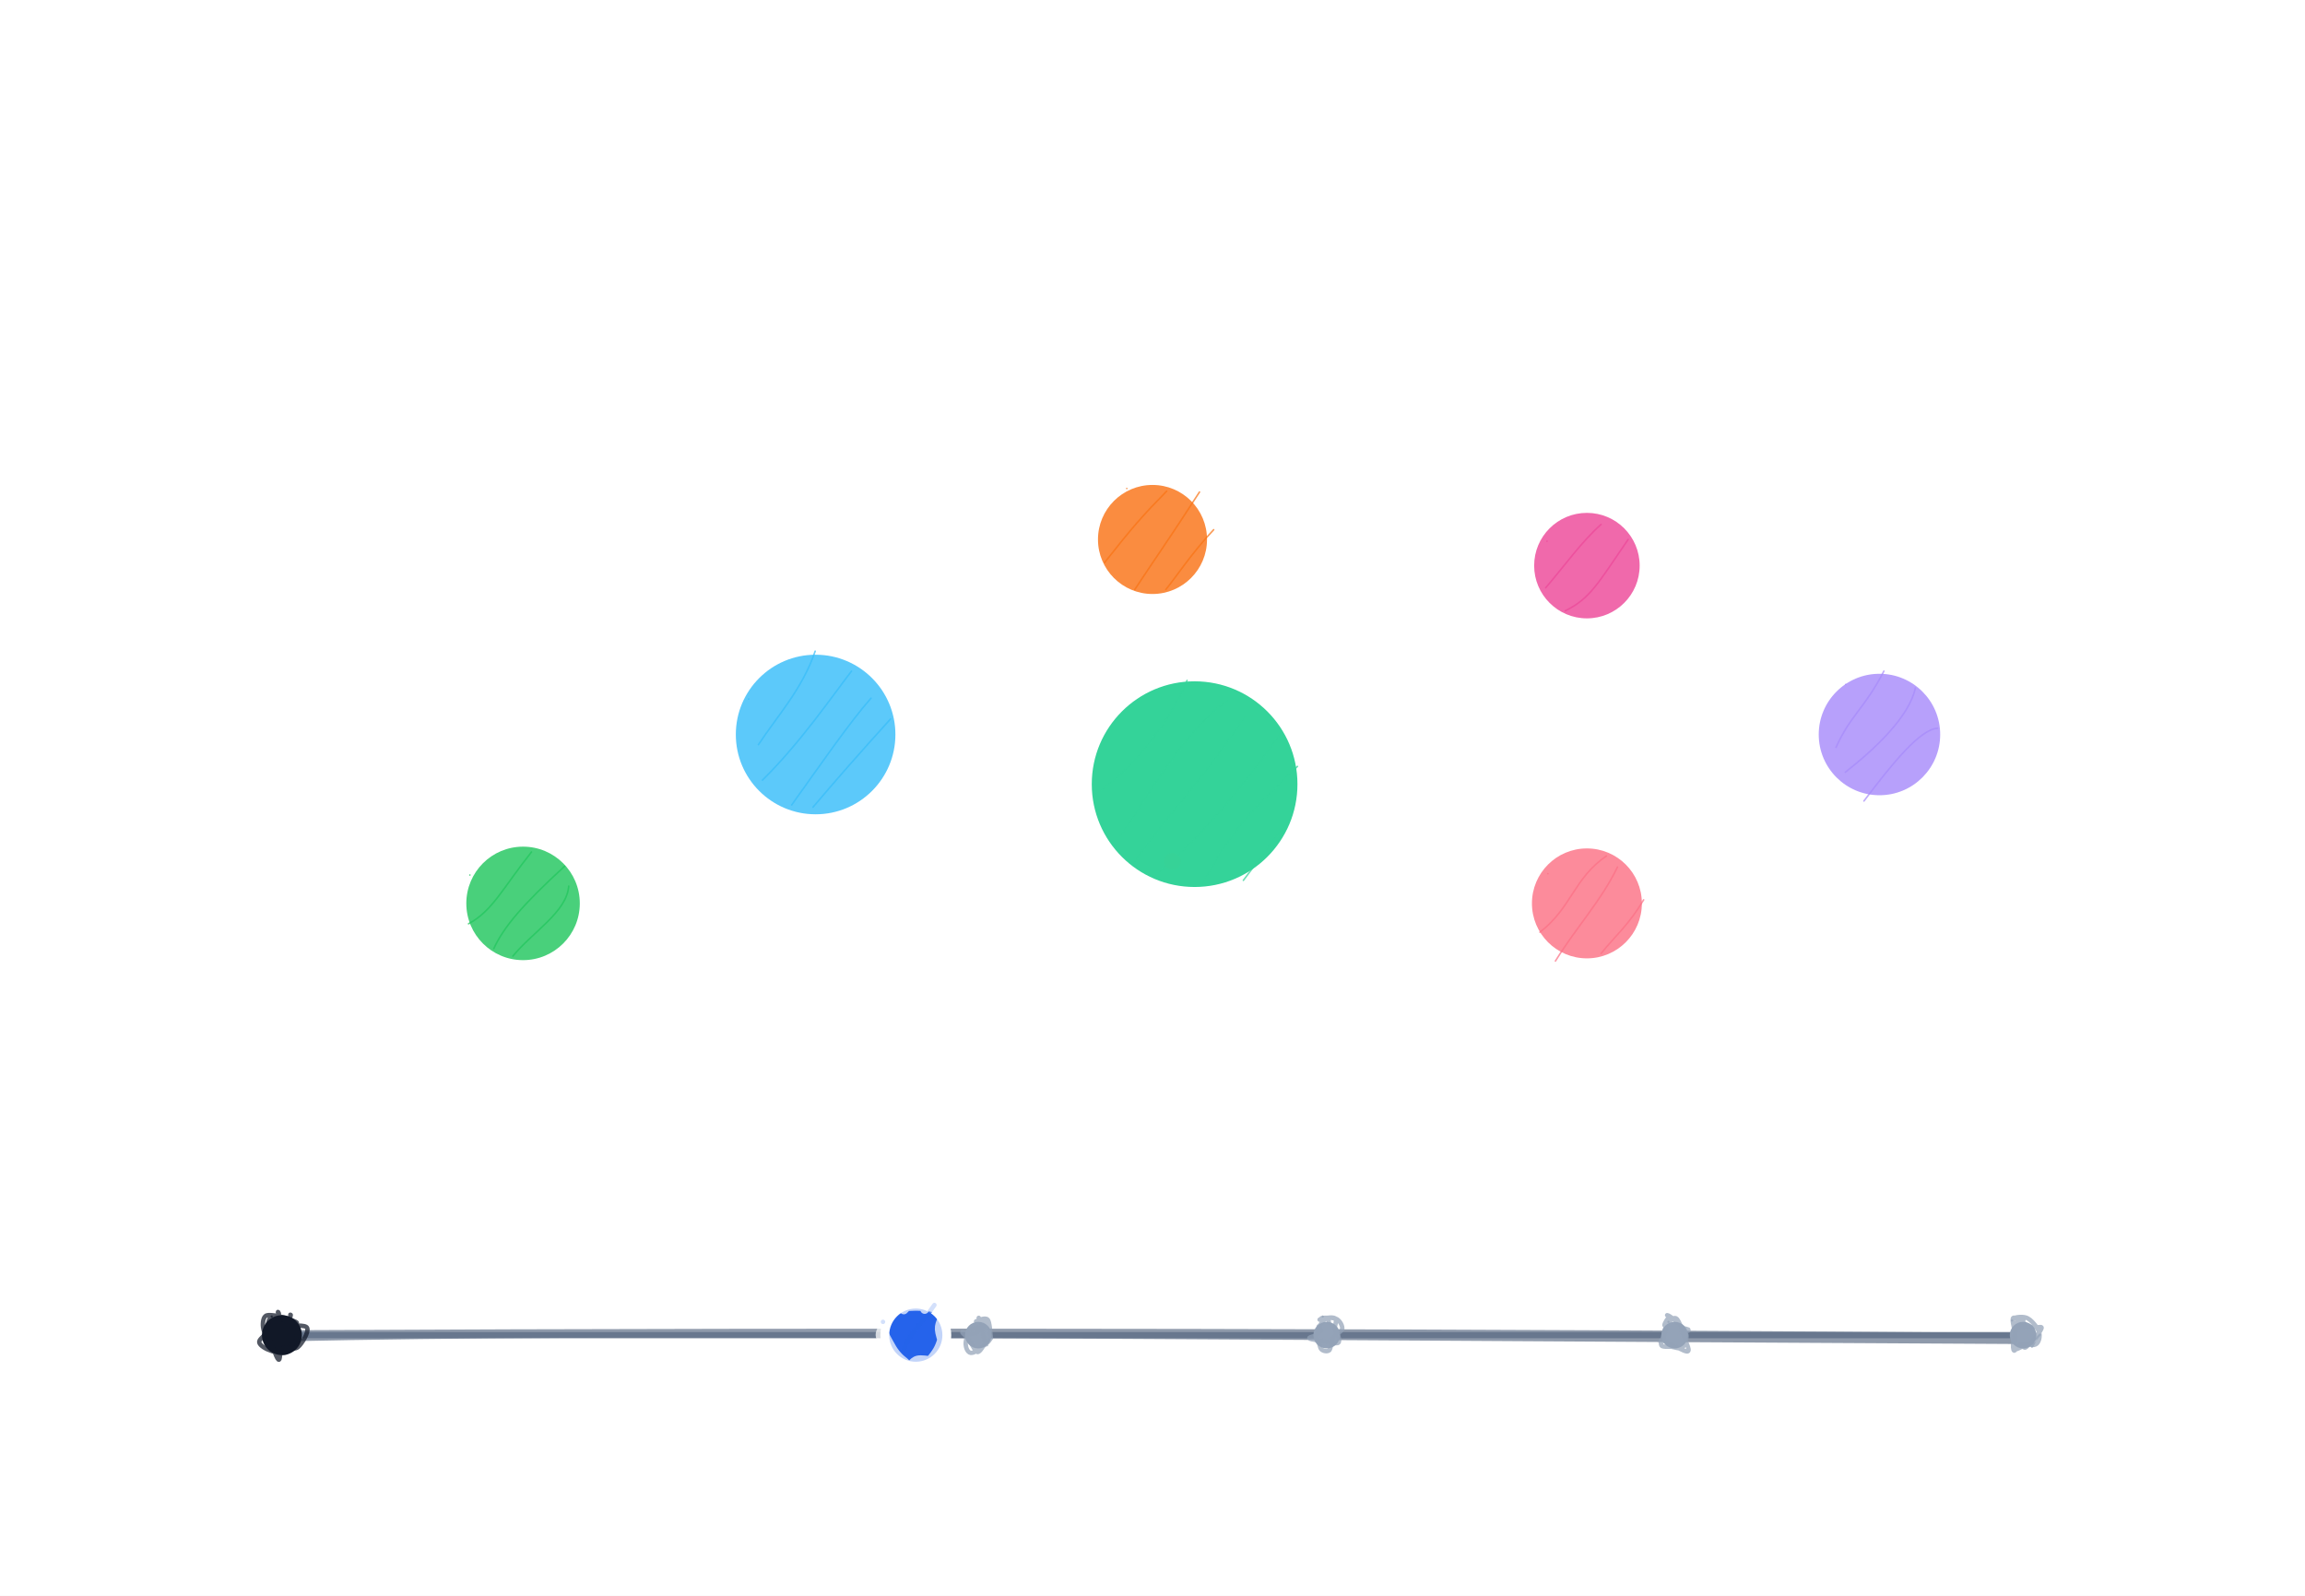
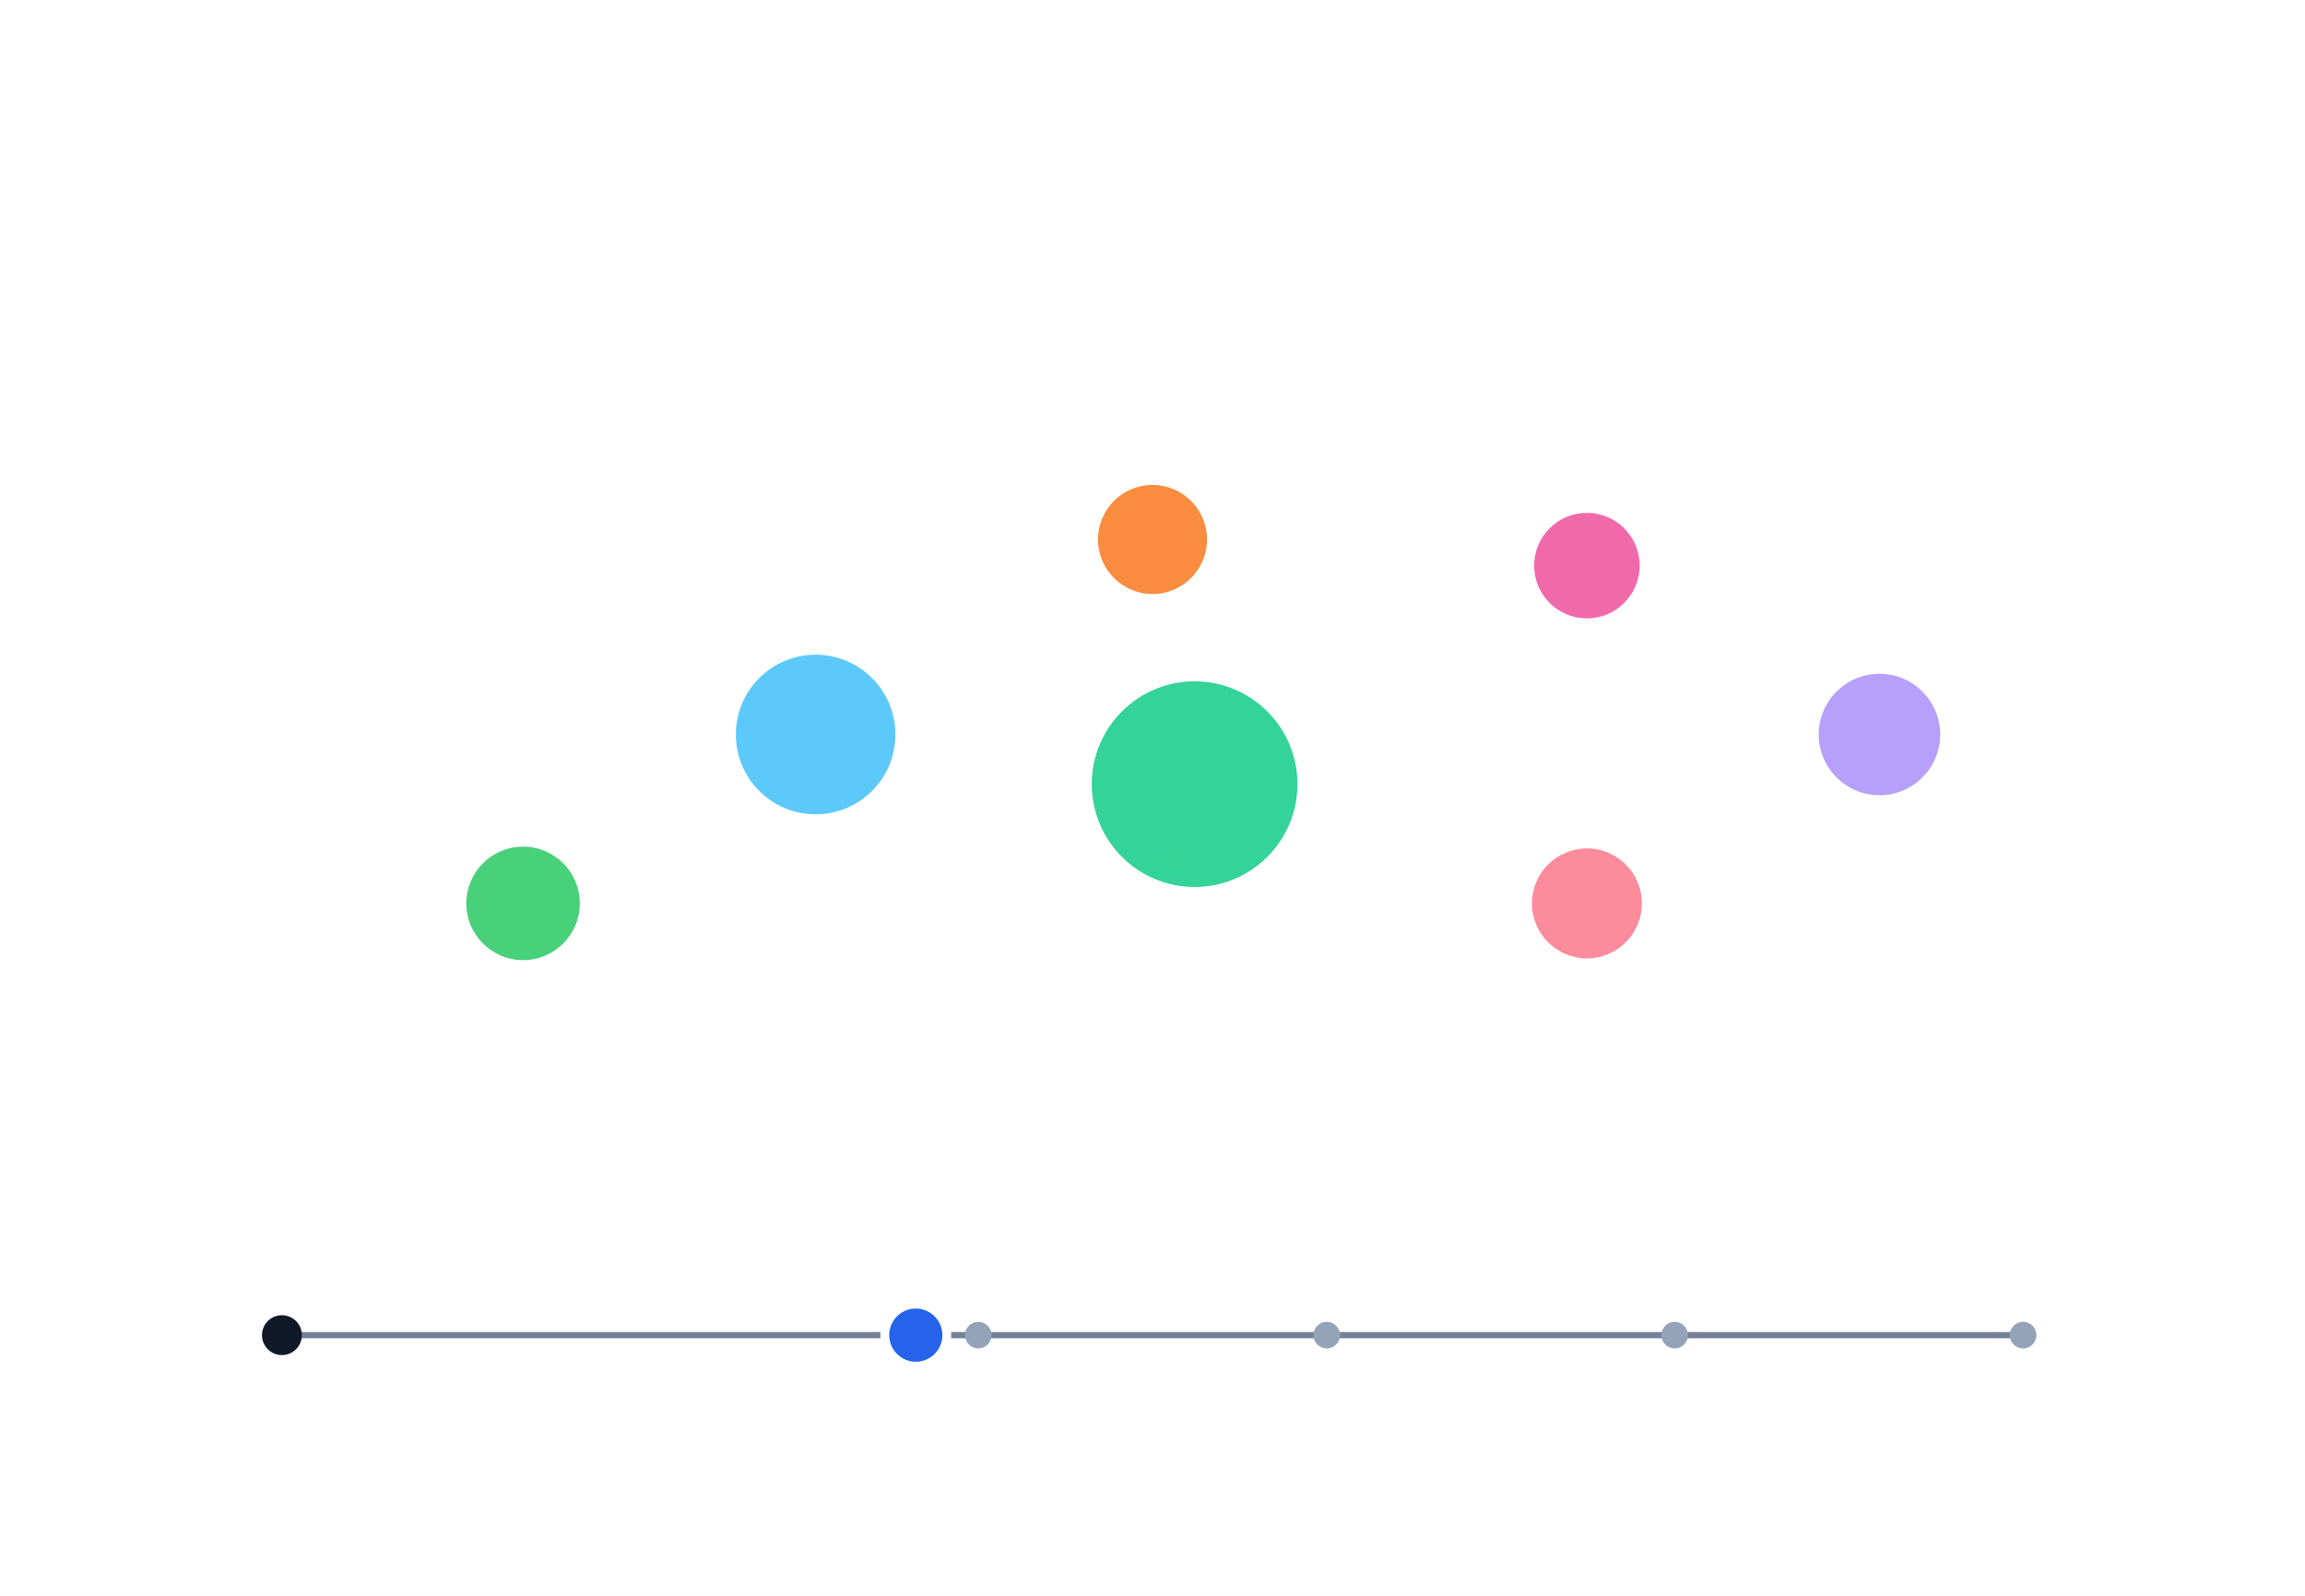
<svg xmlns="http://www.w3.org/2000/svg" width="520" height="360" version="1.1" baseProfile="full" viewBox="0 0 520 360">
  <rect width="520" height="360" x="0" y="0" fill="#ffffff" />
  <path d="M48 277.2L440.8 277.2" transform="translate(15.6 24)" fill="none" pointer-events="visible" stroke="#64748b" stroke-width="1.4" stroke-opacity="0.9" class="zr-cls-0" />
-   <path d="M48.4 277.9C129.2 276.2 211.9 277.3 439.7 278.5M47.5 276.8C187.1 276.1 326.5 276.5 440.3 277.4" transform="translate(15.6 24)" fill="none" pointer-events="visible" stroke="#64748b" stroke-width="1.4" stroke-opacity="0.72" stroke-linecap="round" stroke-linejoin="round" class="zr-cls-0" />
  <path d="" transform="translate(15.6 24)" fill="#34d399" fill-opacity="0.758" class="zr-cls-0" />
  <circle cx="48" cy="277.2" r="4.5" transform="translate(15.6 24)" fill="#111827" class="zr-cls-1" />
  <circle cx="205.1" cy="277.2" r="3" transform="translate(15.6 24)" fill="#94a3b8" class="zr-cls-2" />
  <circle cx="283.7" cy="277.2" r="3" transform="translate(15.6 24)" fill="#94a3b8" class="zr-cls-2" />
  <circle cx="362.2" cy="277.2" r="3" transform="translate(15.6 24)" fill="#94a3b8" class="zr-cls-2" />
  <circle cx="440.8" cy="277.2" r="3" transform="translate(15.6 24)" fill="#94a3b8" class="zr-cls-2" />
-   <path d="M45.7 273C45.7 273 45.7 273 45.7 273M48.2 280.8C49 280.1 50.4 278.7 50.9 277.6" transform="translate(15.6 24)" fill="none" pointer-events="visible" stroke="#111827" stroke-width="0.5" stroke-opacity="0.72" stroke-linecap="round" stroke-linejoin="round" class="zr-cls-0" />
-   <path d="M48.3 273.8C48.9 273.9 50.3 274.8 50.8 275.3C51.4 275.8 51.5 276.3 51.4 276.9C51.4 277.6 50.9 278.6 50.5 279.3C50.1 279.9 49.7 280.8 48.9 281.1C48 281.3 46.5 281.1 45.5 280.7C44.5 280.4 43.1 279.6 42.9 278.9C42.7 278.2 43.9 277.6 44.4 276.7C44.9 275.7 44.7 273.4 45.8 273C46.9 272.5 50.3 273.8 51.1 274.2C51.9 274.5 50.7 275.1 50.5 275.1M49.9 272.6C50.4 272.6 48.9 274.3 49.5 274.8C50.1 275.3 53.4 274.7 53.7 275.6C54.1 276.5 52.5 279.2 51.6 279.9C50.6 280.7 48.8 279.8 48.1 280.2C47.4 280.7 47.7 283.1 47.2 282.7C46.7 282.3 45.7 279 45.1 277.8C44.5 276.6 43.9 276.6 43.8 275.7C43.6 274.9 43.7 273.3 44.3 272.9C44.8 272.4 46.6 272.9 47.1 272.8C47.6 272.6 47.1 271.8 47.1 272" transform="translate(15.6 24)" fill="none" pointer-events="visible" stroke="#111827" stroke-opacity="0.72" stroke-linecap="round" stroke-linejoin="round" class="zr-cls-0" />
-   <path d="M202.8 276.4C202.8 276.4 202.8 276.4 202.8 276.4" transform="translate(15.6 24)" fill="none" pointer-events="visible" stroke="#94a3b8" stroke-width="0.5" stroke-opacity="0.72" stroke-linecap="round" stroke-linejoin="round" class="zr-cls-0" />
-   <path d="M204.6 274.1C205.1 273.9 206.6 273.1 207.2 273.7C207.7 274.2 207.8 276.8 207.9 277.5C208 278.3 207.9 277.8 207.8 278.1C207.6 278.3 207.5 278.6 206.9 279.1C206.2 279.7 204.4 281.2 203.6 281.2C202.9 281.3 202.4 280.4 202.3 279.6C202.1 278.8 202.6 277 202.8 276.4C203 275.7 203 276 203.5 275.8C204 275.6 205.5 275.6 205.8 275.2C206.1 274.8 205.3 273.5 205.2 273.3M206.8 273.7C207.3 273.6 205.9 274.6 205.9 275.5C205.9 276.5 206.6 278.7 206.8 279.3C206.9 279.9 206.9 278.8 206.6 279.1C206.3 279.4 205.5 281.1 204.9 281C204.3 280.8 203.5 278.8 202.9 278.1C202.4 277.4 201.4 276.7 201.5 276.5C201.6 276.3 203 277.1 203.7 277C204.4 276.9 205.1 276.4 205.7 276C206.2 275.5 206.8 274.7 207 274.5C207.3 274.3 207.6 274.5 207.3 274.6" transform="translate(15.6 24)" fill="none" pointer-events="visible" stroke="#94a3b8" stroke-opacity="0.72" stroke-linecap="round" stroke-linejoin="round" class="zr-cls-0" />
-   <path d="M282.8 273C282.8 273 282.8 273 282.8 273" transform="translate(15.6 24)" fill="none" pointer-events="visible" stroke="#94a3b8" stroke-width="0.5" stroke-opacity="0.72" stroke-linecap="round" stroke-linejoin="round" class="zr-cls-0" />
-   <path d="M282.5 273.4C283.3 273.2 285.2 273.2 286 273.6C286.8 274.1 287.3 275.2 287.2 275.8C287 276.5 285.7 276.9 285.2 277.7C284.7 278.4 284.7 280.1 284.3 280.6C283.8 281 282.9 280.8 282.5 280.4C282.1 280 282 278.7 281.8 278.3C281.7 277.9 281.3 278.5 281.3 278C281.4 277.5 281.7 276 282.1 275.2C282.4 274.5 283.3 273.5 283.7 273.3C284 273.2 284.2 274.3 284.2 274.4M282.1 273.7C282.8 273.4 285 273 285.6 273.4C286.1 273.8 285.4 275.6 285.4 276.1C285.5 276.5 285.6 275.7 285.7 276C285.9 276.3 286.4 277.6 286.5 278.1C286.5 278.6 286.5 279 286 279C285.4 279.1 284.2 278.8 283.2 278.6C282.2 278.4 280 278.2 279.8 277.9C279.6 277.6 281.6 277.4 281.9 276.9C282.3 276.5 281.8 275.3 281.9 275.2C282 275.1 282.5 276.2 282.5 276.3" transform="translate(15.6 24)" fill="none" pointer-events="visible" stroke="#94a3b8" stroke-opacity="0.72" stroke-linecap="round" stroke-linejoin="round" class="zr-cls-0" />
-   <path d="M360.8 274.2C360.8 274.2 360.8 274.2 360.8 274.2" transform="translate(15.6 24)" fill="none" pointer-events="visible" stroke="#94a3b8" stroke-width="0.5" stroke-opacity="0.72" stroke-linecap="round" stroke-linejoin="round" class="zr-cls-0" />
-   <path d="M360.5 274.6C361 274.1 361.9 273.1 362.5 273.4C363.1 273.7 363.7 275.7 364.1 276.4C364.5 277.1 364.9 276.8 364.9 277.4C364.9 278 364.5 279.6 363.9 280C363.3 280.4 362.2 279.9 361.4 279.8C360.6 279.8 359.4 279.9 359.2 279.5C358.9 279.1 359.7 278 359.9 277.2C360.2 276.4 360.3 275.2 360.6 274.5C360.9 273.9 361.2 273.3 361.7 273.4C362.2 273.5 363.5 274.9 363.5 275.2M360.5 272.7C361.6 272.9 363.8 275.5 364.6 276C365.4 276.6 365.4 275.9 365.2 275.9C365.1 275.9 363.8 275.3 363.8 276.1C363.8 276.9 365.6 280.1 365.3 280.7C365.1 281.3 363.4 280.2 362.4 279.8C361.4 279.4 359.9 278.5 359.4 278.3C358.8 278.2 359.1 279.4 359.2 278.9C359.4 278.3 360.1 275.7 360.2 275.1C360.3 274.4 359.8 275.1 359.9 274.9C359.9 274.6 360.6 273.4 360.7 273.5" transform="translate(15.6 24)" fill="none" pointer-events="visible" stroke="#94a3b8" stroke-opacity="0.72" stroke-linecap="round" stroke-linejoin="round" class="zr-cls-0" />
-   <path d="M438.3 273.9C438.3 273.9 438.3 273.9 438.3 273.9M442.8 279.8C443.3 279.2 443.5 278.1 444.6 277.1" transform="translate(15.6 24)" fill="none" pointer-events="visible" stroke="#94a3b8" stroke-width="0.5" stroke-opacity="0.72" stroke-linecap="round" stroke-linejoin="round" class="zr-cls-0" />
-   <path d="M438.5 273.6C438.8 273.1 440.5 273 441.3 273.2C442.1 273.4 442.7 274 443.3 274.7C443.8 275.3 444.5 276.3 444.5 277C444.6 277.8 444.3 279 443.6 279.3C442.9 279.7 441.1 279 440.3 279.2C439.5 279.4 439.1 280.7 438.8 280.7C438.5 280.6 438.5 279.5 438.6 278.8C438.7 278 438.8 277 439.2 276.2C439.6 275.3 440.7 274.2 440.9 273.7C441.1 273.3 440.8 273.4 440.5 273.5M439 275.4C439.8 275.5 442.6 275.3 443.6 275.4C444.6 275.5 445.2 275.1 444.9 275.8C444.6 276.6 442.4 279.1 441.7 279.7C441 280.4 441.1 279.7 440.6 279.8C440.2 279.9 439.2 280.6 438.9 280.3C438.6 280 439.1 278.6 439.1 277.9C439.1 277.2 439 277.1 438.9 276.3C438.8 275.6 438.2 273.6 438.6 273.3C439 273 441.3 274.6 441.3 274.8C441.4 275 439.2 274.3 439 274.4" transform="translate(15.6 24)" fill="none" pointer-events="visible" stroke="#94a3b8" stroke-opacity="0.72" stroke-linecap="round" stroke-linejoin="round" class="zr-cls-0" />
  <circle cx="168.4" cy="141.7" r="18" transform="translate(15.6 24)" fill="#38bdf8" fill-opacity="0.82" stroke="rgb(255,255,255)" stroke-width="0" stroke-opacity="0" ecmeta_series_index="0" ecmeta_data_index="0" ecmeta_ssr_type="chart" class="zr-cls-3" />
  <circle cx="253.9" cy="152.9" r="23.2" transform="translate(15.6 24)" fill="#34d399" stroke="rgb(255,255,255)" stroke-width="0" stroke-opacity="0" ecmeta_series_index="0" ecmeta_data_index="1" ecmeta_ssr_type="chart" class="zr-cls-4" />
  <circle cx="408.4" cy="141.7" r="13.7" transform="translate(15.6 24)" fill="#a78bfa" fill-opacity="0.82" stroke="rgb(255,255,255)" stroke-width="0" stroke-opacity="0" ecmeta_series_index="0" ecmeta_data_index="2" ecmeta_ssr_type="chart" class="zr-cls-5" />
  <circle cx="342.4" cy="179.8" r="12.4" transform="translate(15.6 24)" fill="#fb7185" fill-opacity="0.82" stroke="rgb(255,255,255)" stroke-width="0" stroke-opacity="0" ecmeta_series_index="0" ecmeta_data_index="4" ecmeta_ssr_type="chart" class="zr-cls-6" />
  <circle cx="102.4" cy="179.8" r="12.8" transform="translate(15.6 24)" fill="#22c55e" fill-opacity="0.82" stroke="rgb(255,255,255)" stroke-width="0" stroke-opacity="0" ecmeta_series_index="0" ecmeta_data_index="5" ecmeta_ssr_type="chart" class="zr-cls-7" />
  <circle cx="244.4" cy="97.7" r="12.3" transform="translate(15.6 24)" fill="#f97316" fill-opacity="0.82" stroke="rgb(255,255,255)" stroke-width="0" stroke-opacity="0" ecmeta_series_index="0" ecmeta_data_index="8" ecmeta_ssr_type="chart" class="zr-cls-8" />
  <circle cx="342.4" cy="103.6" r="11.9" transform="translate(15.6 24)" fill="#ec4899" fill-opacity="0.82" stroke="rgb(255,255,255)" stroke-width="0" stroke-opacity="0" ecmeta_series_index="0" ecmeta_data_index="9" ecmeta_ssr_type="chart" class="zr-cls-9" />
-   <path d="M153.3 133.7C153.3 133.7 153.3 133.7 153.3 133.7M155.5 144C159.6 137.7 165.4 131.5 168.3 122.9M156.4 152C165.1 143.4 172.1 133.1 176.5 127.4M163 157.6C169.5 148.5 176.2 138.8 180.9 133.5M167.8 158.1C172.8 152.2 178.5 145.7 185.3 138.2" transform="translate(15.6 24)" fill="none" pointer-events="visible" stroke="#38bdf8" stroke-width="0.35" stroke-opacity="0.72" stroke-linecap="round" stroke-linejoin="round" class="zr-cls-0" />
-   <path d="M172.5 123.6C175.8 124.7 179.4 129.4 181.7 132.8C184 136.3 186.7 140.4 186.3 144.2C185.9 148 182.1 152.8 179.3 155.6C176.4 158.3 172.7 160.7 169.2 160.6C165.8 160.5 161.1 157.6 158.4 155C155.7 152.5 153.7 148.9 152.9 145.3C152.1 141.7 152 136.9 153.5 133.5C155 130 158.3 126.1 161.9 124.7C165.5 123.3 172.1 124.4 174.9 125C177.7 125.6 178.9 127.8 178.9 128.1M168.3 125.3C171.6 125.3 177.9 125.5 180.9 127.7C183.9 130 186 135 186.3 138.8C186.6 142.6 185.2 147.1 182.7 150.7C180.2 154.2 175.1 159.1 171.4 160.2C167.8 161.4 163.9 159.3 160.8 157.6C157.7 156 154.3 154.1 152.9 150.4C151.4 146.7 151 139.4 152.2 135.4C153.3 131.3 156.7 128.3 159.5 126.2C162.4 124.1 167.7 123.3 169.5 122.9C171.4 122.5 170.7 123.7 170.6 123.9" transform="translate(15.6 24)" fill="none" pointer-events="visible" stroke="rgb(255,255,255)" stroke-width="0.7" stroke-opacity="0" stroke-linecap="round" stroke-linejoin="round" class="zr-cls-0" />
-   <path d="M243.2 132.9C243.2 132.9 243.2 132.9 243.2 132.9M231.3 155.2C239.3 150.2 248.1 139.4 252.2 129.5M237.2 164.6C245.7 151.4 253.9 138.7 261.5 134M240.3 170.6C245.2 162.9 255 153 265.1 137.8M245.9 172.8C255.7 164.4 264.6 153.6 273.4 141.4M255.5 175.7C259.7 168.5 261.5 163.4 277.1 148.9M264.9 174.6C267.1 171.8 271.6 165.4 273.9 162.8" transform="translate(15.6 24)" fill="none" pointer-events="visible" stroke="#34d399" stroke-width="0.35" stroke-opacity="0.72" stroke-linecap="round" stroke-linejoin="round" class="zr-cls-0" />
-   <path d="M258.5 129.7C262.7 130.4 267.2 134.5 270 138.1C272.8 141.7 275.1 146.2 275.4 151.3C275.6 156.4 274 164.4 271.3 168.6C268.6 172.8 263.5 175.8 258.9 176.7C254.3 177.7 247.8 176.8 243.5 174.3C239.2 171.8 234.7 166.5 233 161.9C231.3 157.2 231.7 151 233.4 146.2C235 141.5 238.3 136 242.9 133.3C247.6 130.5 257.7 130.1 261.3 129.7C264.9 129.4 265 130.9 264.6 131.1M262.3 131.3C266.7 133 271.1 137.6 273.1 142C275 146.5 274.7 153.1 273.9 158.2C273.1 163.2 271.5 169.4 268.1 172.5C264.7 175.5 257.9 176.6 253.5 176.4C249.1 176.3 244.9 174.5 241.6 171.5C238.3 168.5 234.8 163.5 233.9 158.4C233 153.4 234 145.5 236.1 141.1C238.2 136.7 242.6 134 246.5 132.1C250.4 130.2 257.2 129.7 259.6 129.6C262 129.6 260.9 131.4 260.9 131.7" transform="translate(15.6 24)" fill="none" pointer-events="visible" stroke="rgb(255,255,255)" stroke-width="0.7" stroke-opacity="0" stroke-linecap="round" stroke-linejoin="round" class="zr-cls-0" />
-   <path d="M400.8 130.4C400.8 130.4 400.8 130.4 400.8 130.4M398.6 144.6C401.9 137.3 405 135.9 409.4 127.4M400.7 150.2C407.2 145.1 415.1 137.8 416.5 131.2M404.9 156.7C411.4 148.1 417.6 140.5 421.5 140.3" transform="translate(15.6 24)" fill="none" pointer-events="visible" stroke="#a78bfa" stroke-width="0.35" stroke-opacity="0.72" stroke-linecap="round" stroke-linejoin="round" class="zr-cls-0" />
-   <path d="M409.5 126.5C412.1 126.4 415 129.5 417 131.7C419 133.8 421.2 136.2 421.5 139.2C421.7 142.3 420.1 147.2 418.6 149.9C417 152.6 414.4 154.5 411.9 155.4C409.5 156.3 406.4 156.4 404 155.1C401.6 153.8 398.8 150.4 397.5 147.7C396.1 145 395.4 141.9 395.9 139C396.5 136.1 398 132.3 400.8 130.4C403.5 128.5 410.1 127.7 412.4 127.7C414.7 127.6 414.9 129.5 414.6 129.9M401.9 129.8C403.8 128.2 407.7 127.3 410.3 127.8C412.8 128.3 415.4 130.3 417.2 132.7C418.9 135.1 420.6 139.4 420.8 142.1C421.1 144.8 420.3 146.5 418.8 148.9C417.2 151.3 414.1 155.5 411.3 156.6C408.5 157.7 404.7 157 402 155.7C399.4 154.4 396.4 151.8 395.4 148.7C394.3 145.7 394.7 140.9 395.8 137.6C396.9 134.3 401.4 130.4 402.2 128.8C403 127.2 400.7 128 400.5 128.2" transform="translate(15.6 24)" fill="none" pointer-events="visible" stroke="rgb(255,255,255)" stroke-width="0.7" stroke-opacity="0" stroke-linecap="round" stroke-linejoin="round" class="zr-cls-0" />
-   <path d="M333.6 173.1C333.6 173.1 333.6 173.1 333.6 173.1M331.8 186.3C339 180.7 339.4 174.2 346.8 169.1M335.3 192.8C340.2 184.9 345.5 179.4 349.3 171.6M345.6 191.1C348.9 187 351.8 184.7 355.2 179" transform="translate(15.6 24)" fill="none" pointer-events="visible" stroke="#fb7185" stroke-width="0.35" stroke-opacity="0.72" stroke-linecap="round" stroke-linejoin="round" class="zr-cls-0" />
-   <path d="M339.8 167.3C342 166.8 344.1 168.4 346.2 169.5C348.4 170.6 351.2 171.5 352.6 173.9C354.1 176.3 355.3 181.3 354.9 183.8C354.4 186.4 352.3 187.6 350.1 189.1C347.9 190.6 344.3 192.9 341.5 192.9C338.8 193 335.6 191.3 333.8 189.3C332.1 187.3 331 183.7 331 181C331 178.3 332.3 175.2 333.7 173C335.2 170.7 338.3 168.7 339.7 167.6C341.1 166.6 341.6 166.8 342 166.8M340.5 166.7C342.7 166 346.8 166.9 349.1 168.5C351.5 170.1 354.3 173.4 354.7 176.2C355.1 179 353.1 182.9 351.5 185.2C350 187.5 347.3 189.3 345.3 190.1C343.4 190.9 342.1 190.5 339.9 190.1C337.7 189.8 333.4 189.7 332.1 188C330.8 186.3 331.8 182.5 331.9 179.8C332.1 177.2 330.9 174.4 332.8 172.3C334.7 170.1 341.9 167.6 343.4 167C345 166.3 342.5 168.2 342.1 168.3" transform="translate(15.6 24)" fill="none" pointer-events="visible" stroke="rgb(255,255,255)" stroke-width="0.7" stroke-opacity="0" stroke-linecap="round" stroke-linejoin="round" class="zr-cls-0" />
-   <path d="M90.4 173.4C90.4 173.4 90.4 173.4 90.4 173.4M90.1 184.4C95.5 181.5 97.8 176.4 104.3 168.2M95.8 190C98 185.2 102.2 180.2 111.8 171.4M100.1 191.7C104.5 186.3 112.3 181.7 112.7 175.9" transform="translate(15.6 24)" fill="none" pointer-events="visible" stroke="#22c55e" stroke-width="0.35" stroke-opacity="0.72" stroke-linecap="round" stroke-linejoin="round" class="zr-cls-0" />
-   <path d="M97.8 168.6C99.8 167.3 102.8 167.5 105.3 168.2C107.8 168.9 111.4 170.6 112.9 173C114.4 175.3 114.6 179.4 114.2 182.2C113.7 185.1 111.9 188.5 110.1 190.3C108.2 192.1 105.6 193 103.2 192.9C100.8 192.8 97.7 191 95.7 189.5C93.7 188 91.9 186.7 91 184C90.2 181.3 88.8 176 90.5 173.2C92.2 170.4 99 168.2 101.2 167.2C103.3 166.1 103.5 166.6 103.5 166.9M106.2 165.7C108.8 166.5 109.6 170.6 111.3 172.8C112.9 174.9 115.8 176.1 116.1 178.6C116.4 181.1 115.3 185.1 113.1 187.6C111 190.1 106.2 193.3 103.3 193.7C100.4 194.1 97.5 191.3 95.6 190C93.7 188.6 93.1 188.1 92.2 185.5C91.2 183 89.1 177.6 90.1 174.8C91 172 95.4 170.1 97.9 168.7C100.5 167.4 104.2 167.2 105.2 166.7C106.2 166.1 104.4 165.4 104.1 165.6" transform="translate(15.6 24)" fill="none" pointer-events="visible" stroke="rgb(255,255,255)" stroke-width="0.7" stroke-opacity="0" stroke-linecap="round" stroke-linejoin="round" class="zr-cls-0" />
-   <path d="M238.6 86.2C238.6 86.2 238.6 86.2 238.6 86.2M233.6 102.9C239.9 94.9 242.2 92.3 247.6 86.8M240.4 109C244.8 102.3 248.3 97.4 255 87M247.4 109C249.1 107 253.6 100.3 258.2 95.5" transform="translate(15.6 24)" fill="none" pointer-events="visible" stroke="#f97316" stroke-width="0.35" stroke-opacity="0.72" stroke-linecap="round" stroke-linejoin="round" class="zr-cls-0" />
-   <path d="M238.4 86.5C240.2 85 243.8 85.6 246.1 85.9C248.4 86.2 250.2 86.5 252 88.2C253.7 89.9 256.5 93 256.8 96C257 99.1 255.3 104 253.6 106.2C252 108.5 249.4 109.2 246.7 109.7C244.1 110.1 240 110.3 237.9 109.1C235.8 107.9 234.9 105 234 102.5C233.1 100 231.7 96.8 232.6 94.2C233.4 91.6 237.8 88 239.1 86.8C240.3 85.6 239.9 86.8 240 87M250.1 87.7C252.1 89 253.5 90.2 254.2 92.7C255 95.1 254.9 100.1 254.5 102.4C254.2 104.8 254.1 105.7 252.1 107C250.2 108.2 245.5 110.1 243.1 110C240.7 109.9 239.4 107.9 237.6 106.2C235.8 104.6 232.7 102.7 232.2 100.3C231.8 97.8 233.4 94.2 235.1 91.5C236.7 88.9 240 85.4 242.3 84.5C244.5 83.5 247.7 85.7 248.6 85.9C249.5 86.1 247.8 85.6 247.8 85.8" transform="translate(15.6 24)" fill="none" pointer-events="visible" stroke="rgb(255,255,255)" stroke-width="0.7" stroke-opacity="0" stroke-linecap="round" stroke-linejoin="round" class="zr-cls-0" />
-   <path d="M333.4 98.1C333.4 98.1 333.4 98.1 333.4 98.1M333.1 108.6C337.4 103.6 341.2 98.2 345.6 94.3M337.5 113.8C343.2 111 344.9 107.6 351.7 97.7" transform="translate(15.6 24)" fill="none" pointer-events="visible" stroke="#ec4899" stroke-width="0.35" stroke-opacity="0.72" stroke-linecap="round" stroke-linejoin="round" class="zr-cls-0" />
-   <path d="M347.2 94.1C349.5 95.2 352.4 97.7 353.4 99.8C354.4 101.9 353.9 104.8 353.1 106.8C352.2 108.8 350.1 110.6 348.3 112C346.5 113.5 344.5 115.2 342.2 115.3C339.8 115.4 336 114.3 334.1 112.6C332.2 111 330.9 107.7 330.8 105.3C330.7 102.8 332.2 100.2 333.6 97.9C334.9 95.7 336.6 92.5 339 91.9C341.4 91.3 346.1 94 348 94.3C349.8 94.6 349.9 93.7 349.9 93.7M337.4 94.3C339 93.1 341.9 91.2 344.3 91.7C346.6 92.2 349.7 95 351.5 97.3C353.2 99.7 354.6 103.3 354.5 105.9C354.5 108.6 353 111.7 351.1 113.2C349.3 114.8 346 115.5 343.7 115.2C341.3 114.9 338.9 112.9 337 111.4C335.2 109.9 333.5 108.2 332.6 106.3C331.8 104.5 331.1 102.6 332.2 100.4C333.2 98.2 337.9 94.2 338.9 93.1C340 92 338.8 93.7 338.5 93.9" transform="translate(15.6 24)" fill="none" pointer-events="visible" stroke="rgb(255,255,255)" stroke-width="0.7" stroke-opacity="0" stroke-linecap="round" stroke-linejoin="round" class="zr-cls-0" />
  <circle cx="248.9" cy="170.3" r="1.9" transform="translate(15.6 24)" fill="rgb(54, 210, 151)" stroke="rgb(255,255,255)" stroke-width="0" stroke-opacity="0" ecmeta_series_index="0" ecmeta_data_index="3" ecmeta_ssr_type="chart" class="zr-cls-10" />
  <circle cx="191" cy="277.2" r="7" transform="translate(15.6 24)" fill="#2563eb" stroke="#ffffff" stroke-width="2" class="zr-cls-11" />
-   <path d="M247.2 171.6C247.2 171.6 247.2 171.6 247.2 171.6" transform="translate(15.6 24)" fill="none" pointer-events="visible" stroke="rgb(54, 210, 151)" stroke-width="0.35" stroke-opacity="0.72" stroke-linecap="round" stroke-linejoin="round" class="zr-cls-0" />
-   <path d="M249.4 169.1C249.9 169.2 250.1 169.5 250.5 169.8C250.9 170 251.7 170.3 251.7 170.7C251.7 171 250.8 171.8 250.5 172C250.2 172.1 250 171.7 249.7 171.6C249.4 171.5 248.7 171.3 248.5 171.3C248.4 171.2 248.8 171.2 248.6 171.2C248.4 171.2 247.4 171.5 247.4 171.3C247.3 171.2 248.2 170.7 248.4 170.3C248.6 169.8 248.4 168.6 248.4 168.5C248.5 168.3 248.3 169.3 248.5 169.3M247.8 168.5C248.3 168.1 248.9 168 249.4 168.2C249.8 168.3 250.3 168.9 250.4 169.4C250.4 169.9 249.6 170.6 249.7 171.1C249.7 171.5 251.2 171.7 250.9 172.1C250.6 172.5 247.9 173.3 247.6 173.5C247.3 173.7 249.1 173.6 249 173.1C249 172.6 247.7 171.2 247.2 170.5C246.8 169.7 246.4 169 246.4 168.6C246.5 168.2 247.2 168.1 247.7 168.1C248.2 168 249.7 168.2 249.6 168.2" transform="translate(15.6 24)" fill="none" pointer-events="visible" stroke="rgb(255,255,255)" stroke-width="0.7" stroke-opacity="0" stroke-linecap="round" stroke-linejoin="round" class="zr-cls-0" />
-   <path d="M183.6 274.2C183.6 274.2 183.6 274.2 183.6 274.2M188.3 280.5C189.2 277.2 191.2 276.2 195.2 270.4" transform="translate(15.6 24)" fill="none" pointer-events="visible" stroke="#2563eb" stroke-opacity="0.72" stroke-linecap="round" stroke-linejoin="round" class="zr-cls-0" />
-   <path d="M188.3 271.5C189.4 270.5 190.7 268.7 192.1 268.9C193.5 269 195.9 271.1 196.8 272.4C197.6 273.6 197.4 275 197.2 276.5C197 277.9 196.5 279.8 195.5 281.2C194.6 282.6 192.8 284.6 191.6 284.9C190.4 285.3 189.4 284.1 188.4 283.2C187.3 282.4 186.2 281.2 185.4 279.7C184.6 278.2 183 275.9 183.6 274.3C184.1 272.7 187.7 270.7 188.7 270.1C189.8 269.4 190.2 270.2 190 270.3M193.3 270.7C194.5 270.8 196.5 271.4 197 272.3C197.5 273.2 196.2 274.2 196.3 275.9C196.4 277.6 198.2 281.4 197.4 282.6C196.6 283.7 193 282.5 191.5 282.8C190 283.1 189.9 284.9 188.5 284.2C187.2 283.6 184.4 280.1 183.6 278.7C182.7 277.3 182.8 277 183.4 275.7C183.9 274.5 185.5 272.2 186.8 271.4C188.2 270.6 190.7 270.7 191.7 270.7C192.7 270.7 193.1 271.2 193 271.4" transform="translate(15.6 24)" fill="none" pointer-events="visible" stroke="#ffffff" stroke-width="2" stroke-opacity="0.72" stroke-linecap="round" stroke-linejoin="round" class="zr-cls-0" />
  <style>
.zr-cls-0:hover {
pointer-events:none;
}
.zr-cls-1:hover {
cursor:pointer;
fill:rgba(18,26,42,1);
}
.zr-cls-2:hover {
cursor:pointer;
fill:rgba(162,179,202,1);
}
.zr-cls-3:hover {
cursor:pointer;
fill:rgba(61,207,255,1);
}
.zr-cls-4:hover {
cursor:pointer;
fill:rgba(57,232,168,1);
}
.zr-cls-5:hover {
cursor:pointer;
fill:rgba(183,152,255,1);
}
.zr-cls-6:hover {
cursor:pointer;
fill:rgba(255,124,146,1);
}
.zr-cls-7:hover {
cursor:pointer;
fill:rgba(37,216,103,1);
}
.zr-cls-8:hover {
cursor:pointer;
fill:rgba(255,126,24,1);
}
.zr-cls-9:hover {
cursor:pointer;
fill:rgba(255,79,168,1);
}
.zr-cls-10:hover {
cursor:pointer;
fill:rgba(59,231,166,1);
}
.zr-cls-11:hover {
cursor:pointer;
fill:rgba(40,108,255,1);
}



</style>
</svg>
